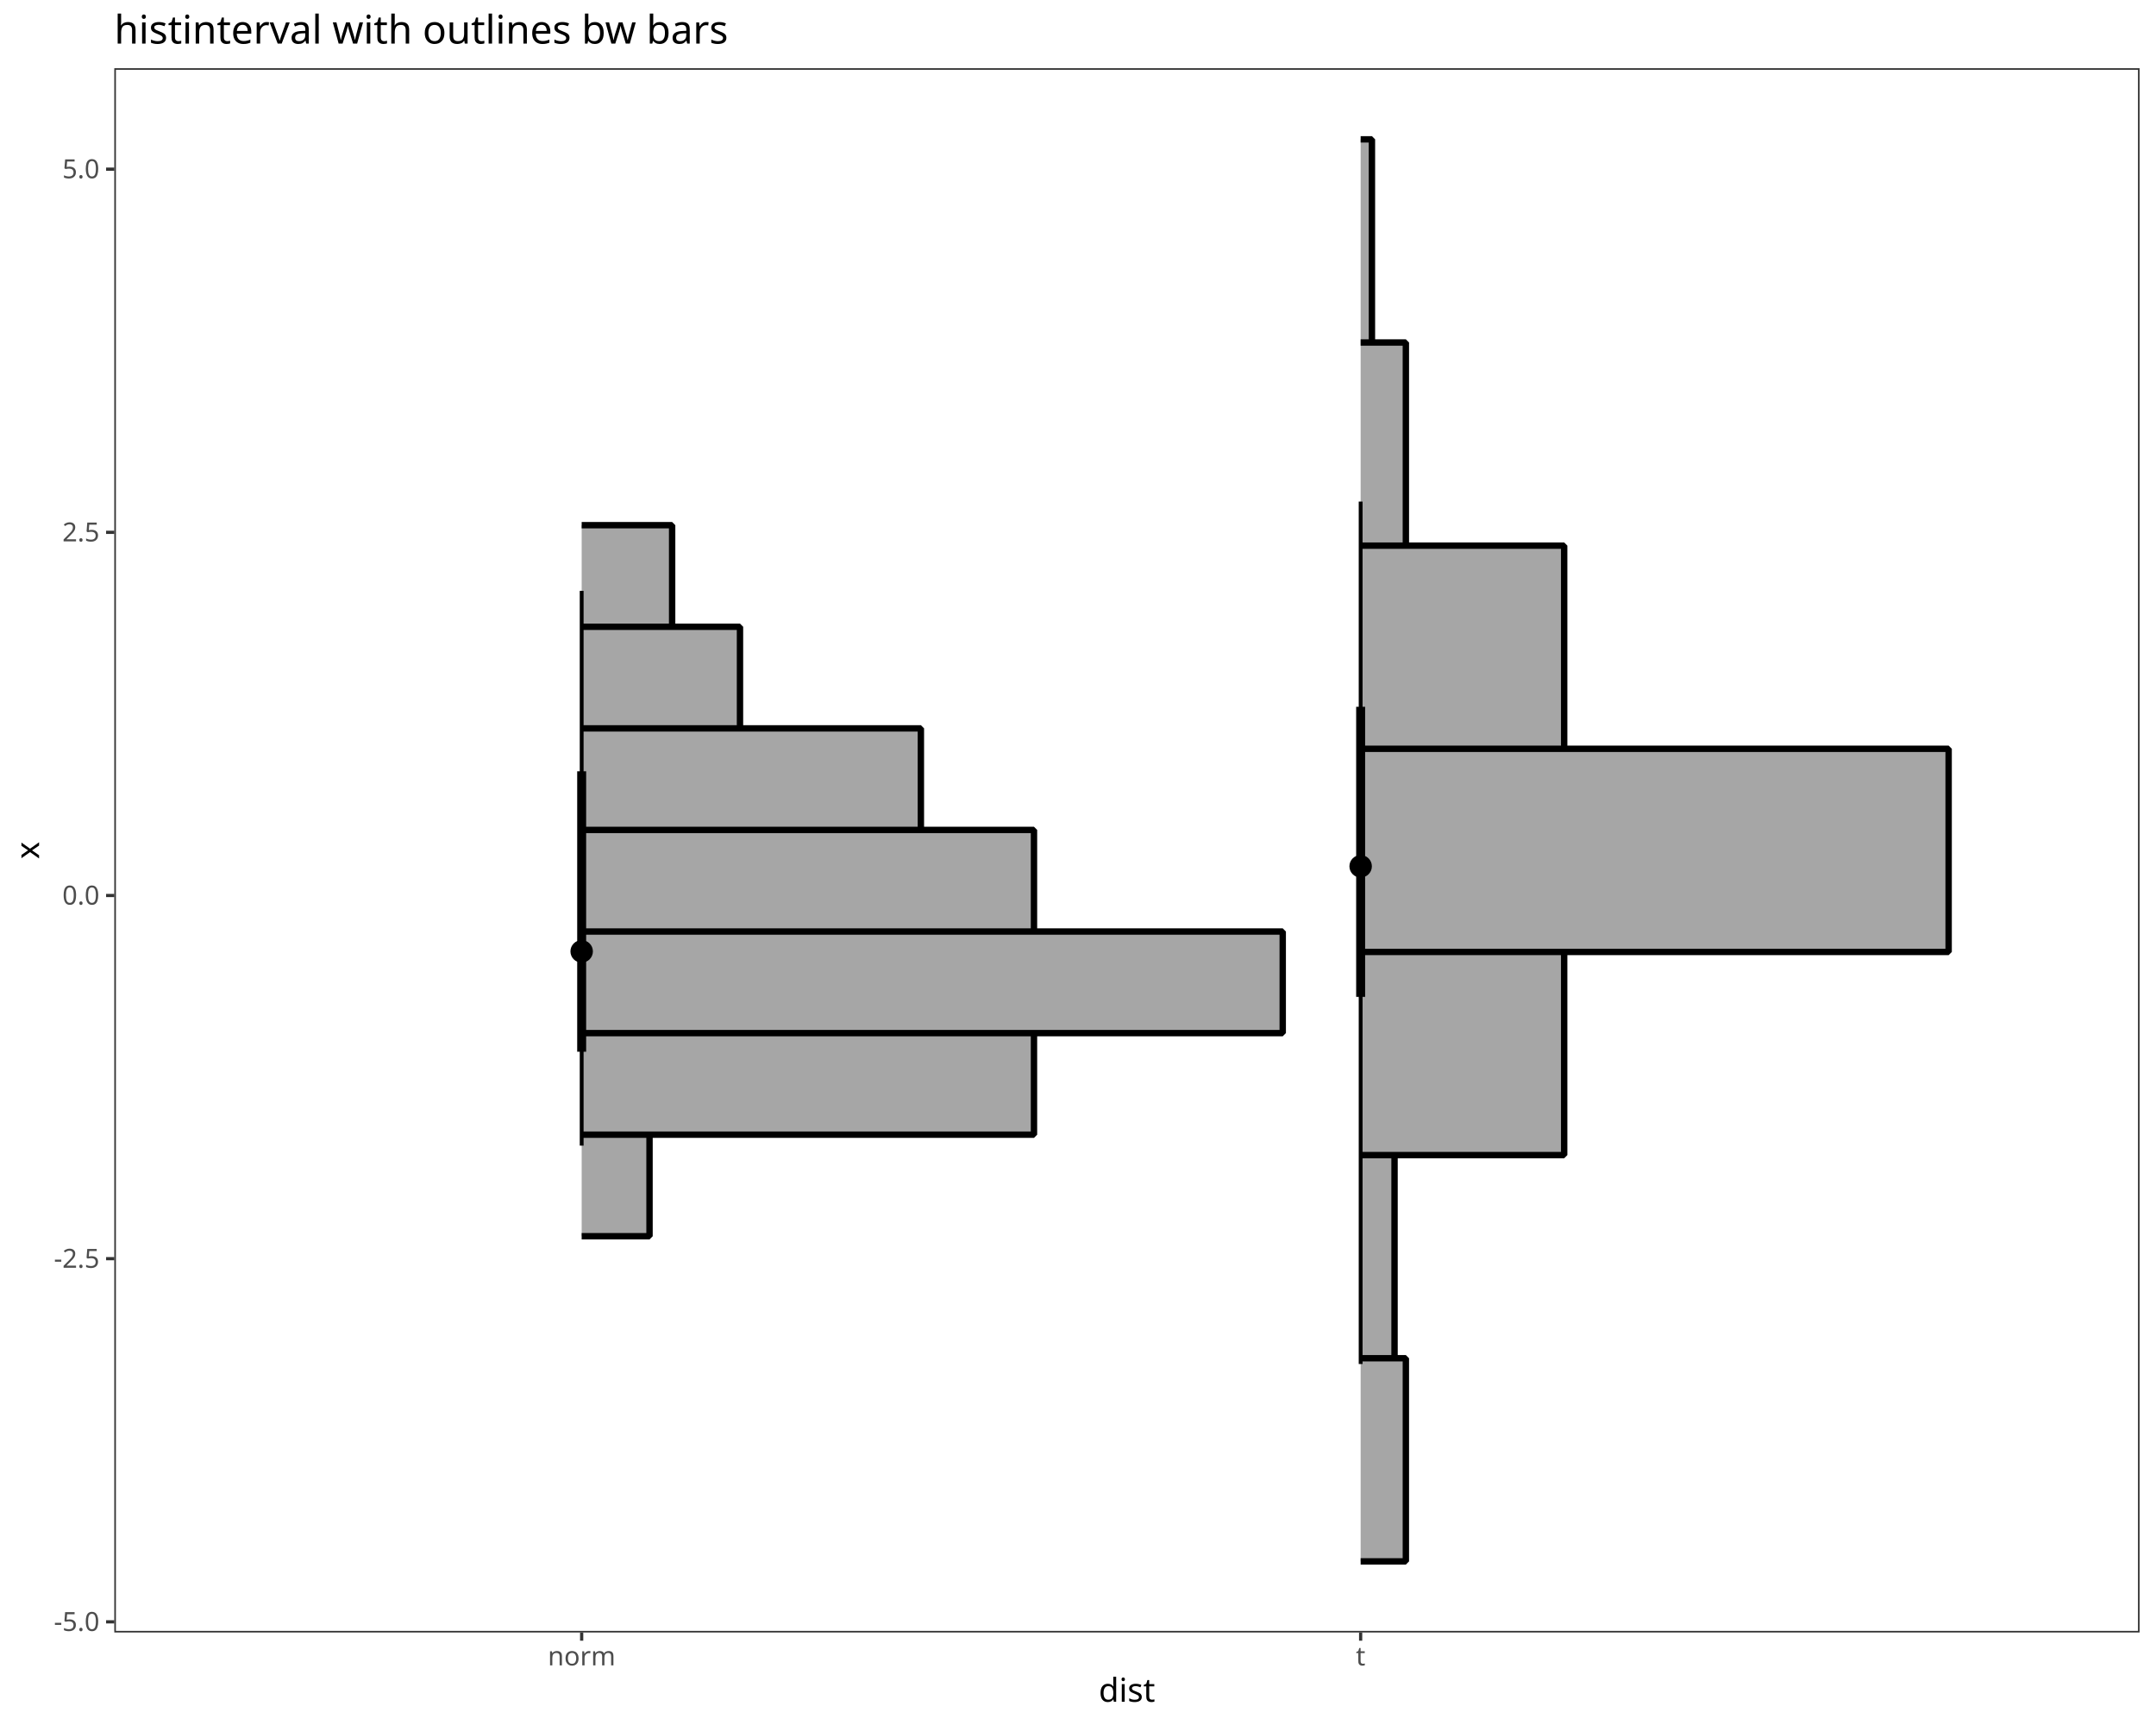
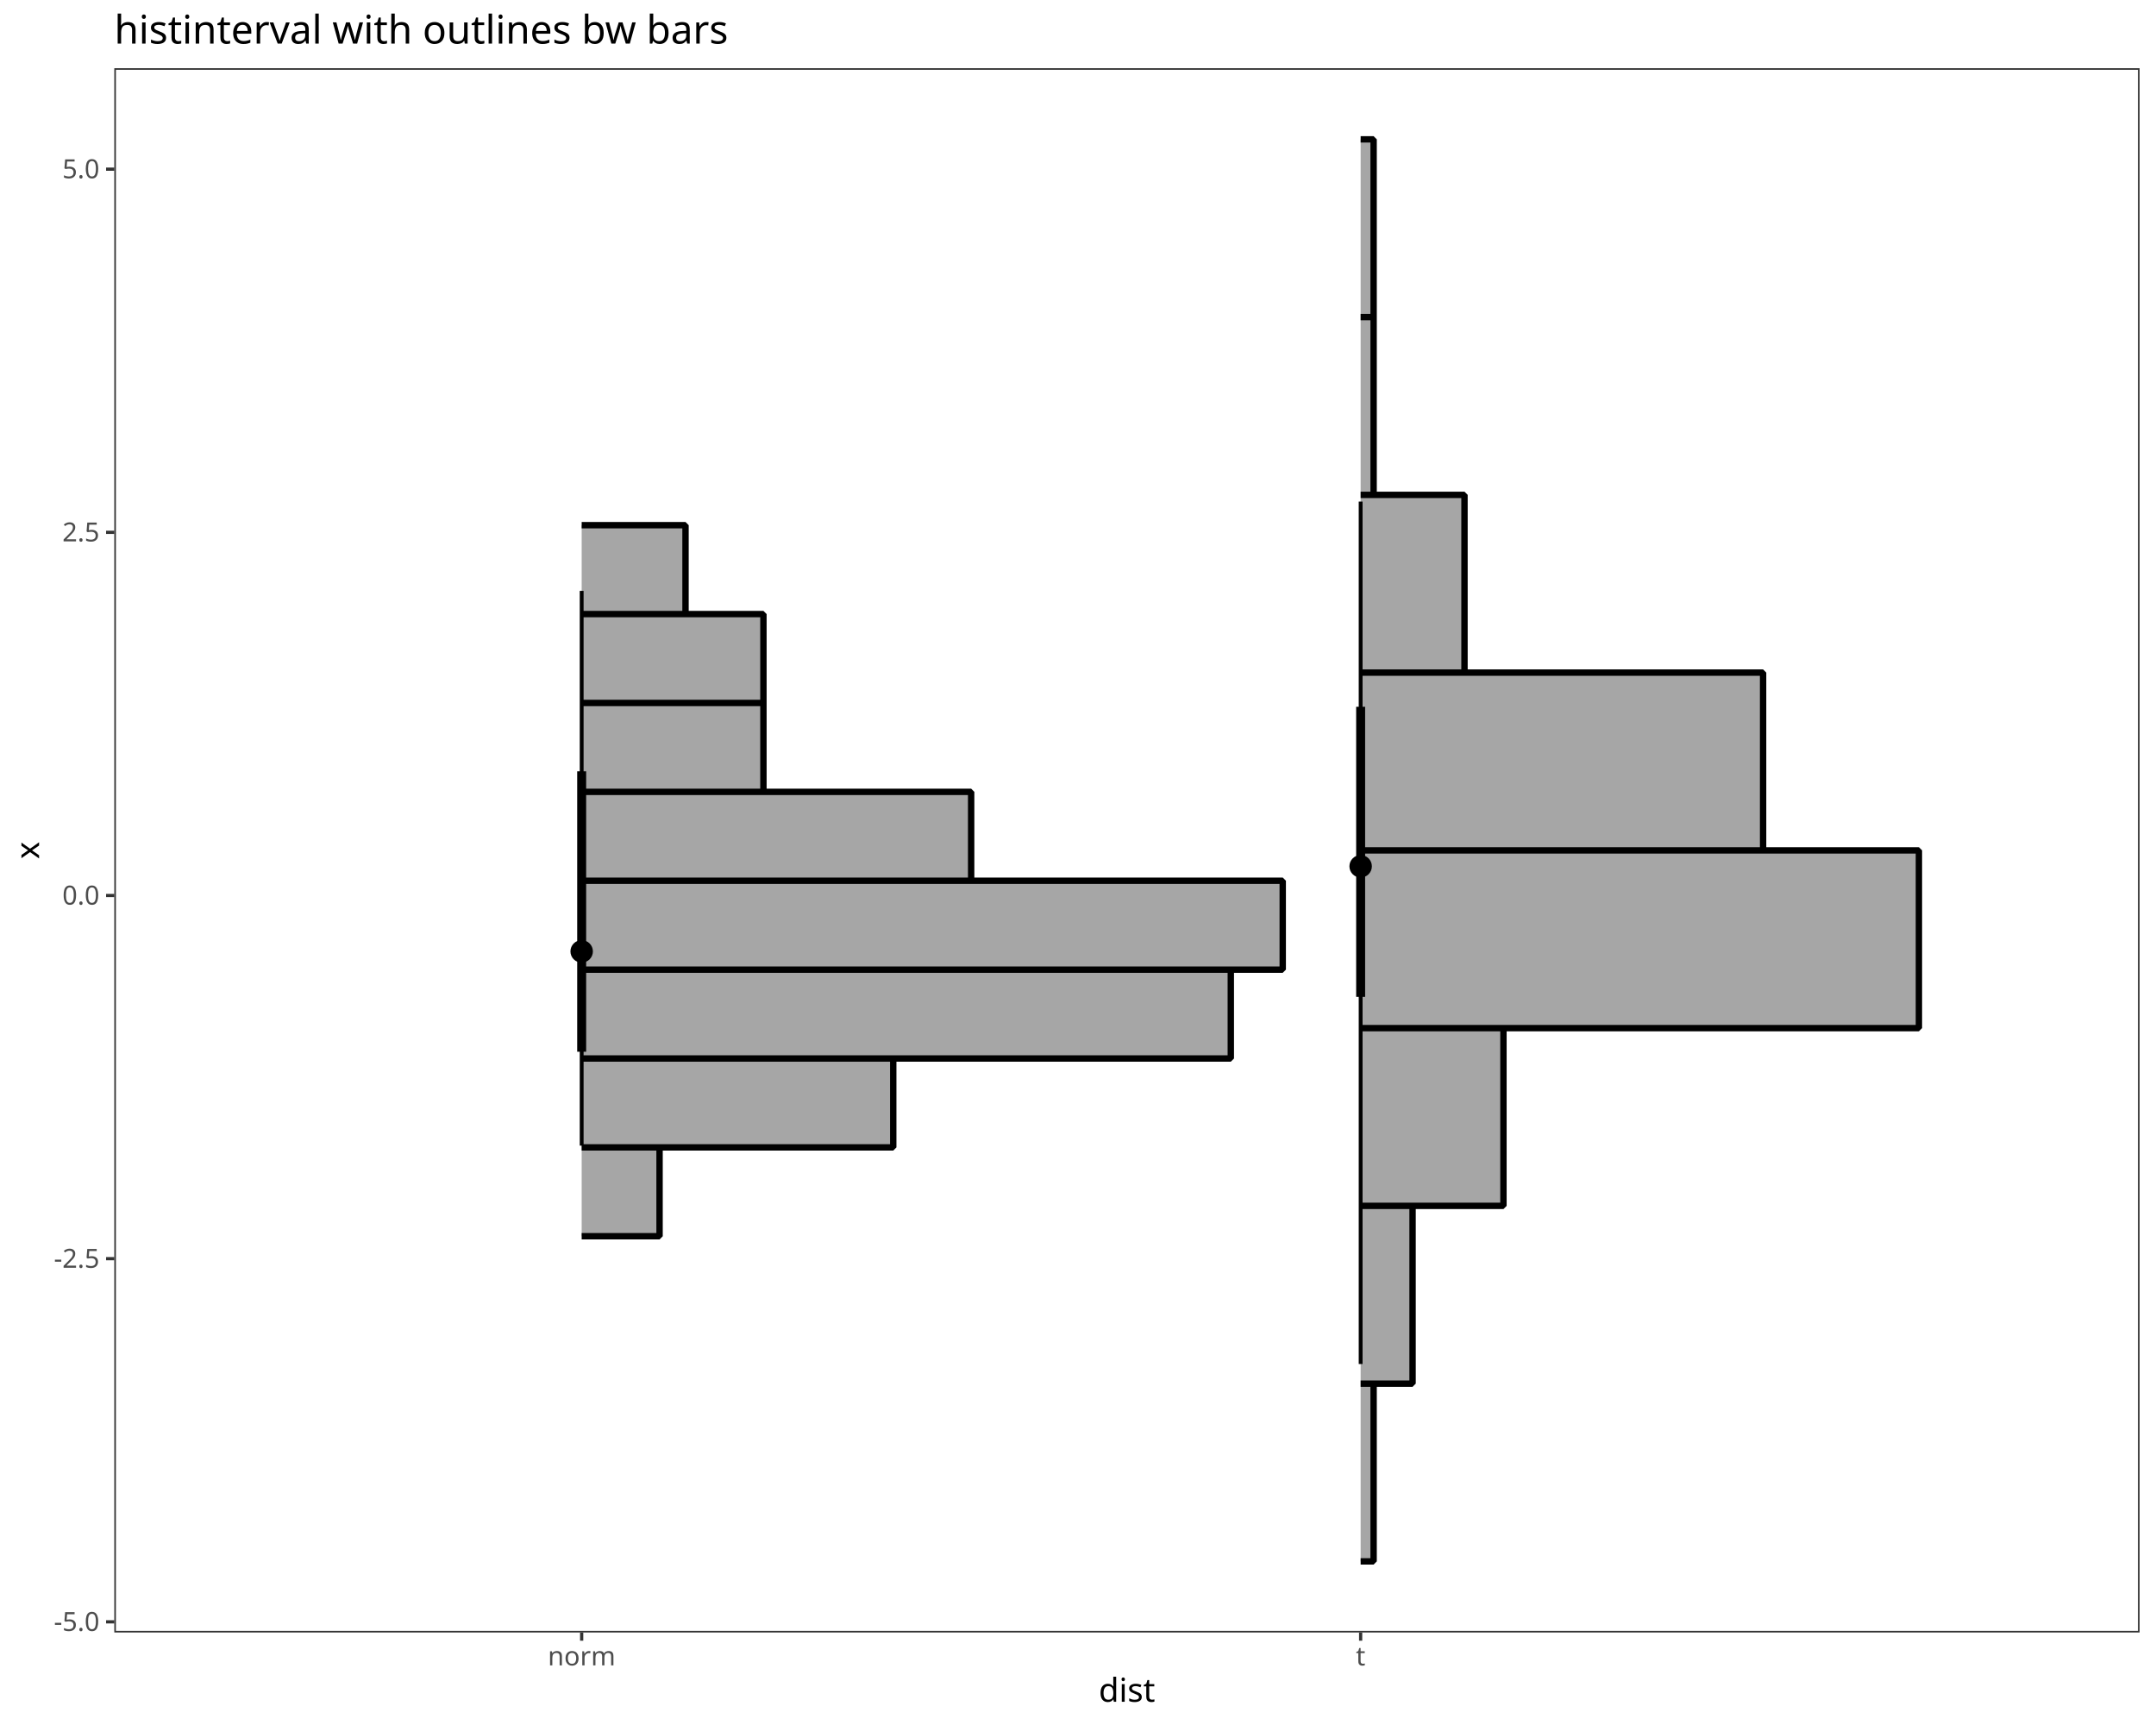
<svg xmlns="http://www.w3.org/2000/svg" class="svglite" data-engine-version="2.0" width="720.00pt" height="576.00pt" viewBox="0 0 720.00 576.00">
  <defs>
    <style type="text/css">
    .svglite line, .svglite polyline, .svglite polygon, .svglite path, .svglite rect, .svglite circle {
      fill: none;
      stroke: #000000;
      stroke-linecap: round;
      stroke-linejoin: round;
      stroke-miterlimit: 10.00;
    }
  </style>
  </defs>
  <rect width="100%" height="100%" style="stroke: none; fill: #FFFFFF;" />
  <defs>
    <clipPath id="cpMC4wMHw3MjAuMDB8MC4wMHw1NzYuMDA=">
      <rect x="0.00" y="0.00" width="720.00" height="576.00" />
    </clipPath>
  </defs>
  <g clip-path="url(#cpMC4wMHw3MjAuMDB8MC4wMHw1NzYuMDA=)">
    <rect x="0.00" y="0.00" width="720.00" height="576.00" style="stroke-width: 1.07; stroke: #FFFFFF; fill: #FFFFFF;" />
  </g>
  <defs>
    <clipPath id="cpMzguMTd8NzE0LjUyfDIyLjc4fDU0NS4xMQ==">
      <rect x="38.17" y="22.78" width="676.35" height="522.33" />
    </clipPath>
  </defs>
  <g clip-path="url(#cpMzguMTd8NzE0LjUyfDIyLjc4fDU0NS4xMQ==)">
    <rect x="38.17" y="22.78" width="676.35" height="522.33" style="stroke-width: 1.07; stroke: none; fill: #FFFFFF;" />
-     <polygon points="454.39,521.37 469.49,521.37 469.49,521.37 469.49,487.45 469.49,487.45 469.49,453.54 469.49,453.54 454.39,453.54 454.39,453.54 465.71,453.54 465.71,453.54 465.71,419.62 465.71,419.62 465.71,385.70 465.71,385.70 454.39,385.70 454.39,385.70 522.36,385.70 522.36,385.70 522.36,351.78 522.36,351.78 522.36,317.87 522.36,317.87 454.39,317.87 454.39,317.87 650.75,317.87 650.75,317.87 650.75,283.95 650.75,283.95 650.75,250.03 650.75,250.03 454.39,250.03 454.39,250.03 522.36,250.03 522.36,250.03 522.36,216.11 522.36,216.11 522.36,182.20 522.36,182.20 454.39,182.20 454.39,182.20 469.49,182.20 469.49,182.20 469.49,148.28 469.49,148.28 469.49,114.36 469.49,114.36 454.39,114.36 454.39,114.36 458.16,114.36 458.16,114.36 458.16,80.44 458.16,80.44 458.16,46.53 458.16,46.53 454.39,46.53 454.39,46.53 454.39,46.53 454.39,46.53 454.39,80.44 454.39,80.44 454.39,114.36 454.39,114.36 454.39,114.36 454.39,114.36 454.39,114.36 454.39,114.36 454.39,148.28 454.39,148.28 454.39,182.20 454.39,182.20 454.39,182.20 454.39,182.20 454.39,182.20 454.39,182.20 454.39,216.11 454.39,216.11 454.39,250.03 454.39,250.03 454.39,250.03 454.39,250.03 454.39,250.03 454.39,250.03 454.39,283.95 454.39,283.95 454.39,317.87 454.39,317.87 454.39,317.87 454.39,317.87 454.39,317.87 454.39,317.87 454.39,351.78 454.39,351.78 454.39,385.70 454.39,385.70 454.39,385.70 454.39,385.70 454.39,385.70 454.39,385.70 454.39,419.62 454.39,419.62 454.39,453.54 454.39,453.54 454.39,453.54 454.39,453.54 454.39,453.54 454.39,453.54 454.39,487.45 454.39,487.45 454.39,521.37 454.39,521.37 454.39,521.37 " style="stroke-width: 2.13; stroke: none; fill: #A6A6A6;" />
-     <polyline points="454.39,521.37 469.49,521.37 469.49,521.37 469.49,487.45 469.49,487.45 469.49,453.54 469.49,453.54 454.39,453.54 454.39,453.54 465.71,453.54 465.71,453.54 465.71,419.62 465.71,419.62 465.71,385.70 465.71,385.70 454.39,385.70 454.39,385.70 522.36,385.70 522.36,385.70 522.36,351.78 522.36,351.78 522.36,317.87 522.36,317.87 454.39,317.87 454.39,317.87 650.75,317.87 650.75,317.87 650.75,283.95 650.75,283.95 650.75,250.03 650.75,250.03 454.39,250.03 454.39,250.03 522.36,250.03 522.36,250.03 522.36,216.11 522.36,216.11 522.36,182.20 522.36,182.20 454.39,182.20 454.39,182.20 469.49,182.20 469.49,182.20 469.49,148.28 469.49,148.28 469.49,114.36 469.49,114.36 454.39,114.36 454.39,114.36 458.16,114.36 458.16,114.36 458.16,80.44 458.16,80.44 458.16,46.53 458.16,46.53 454.39,46.53 " style="stroke-width: 2.13; stroke-linecap: butt; stroke-linejoin: bevel;" />
-     <polygon points="194.25,412.80 216.91,412.80 216.91,412.80 216.91,395.85 216.91,395.85 216.91,378.89 216.91,378.89 194.25,378.89 194.25,378.89 345.30,378.89 345.30,378.89 345.30,361.93 345.30,361.93 345.30,344.97 345.30,344.97 194.25,344.97 194.25,344.97 428.37,344.97 428.37,344.97 428.37,328.01 428.37,328.01 428.37,311.05 428.37,311.05 194.25,311.05 194.25,311.05 345.30,311.05 345.30,311.05 345.30,294.09 345.30,294.09 345.30,277.13 345.30,277.13 194.25,277.13 194.25,277.13 307.53,277.13 307.53,277.13 307.53,260.17 307.53,260.17 307.53,243.21 307.53,243.21 194.25,243.21 194.25,243.21 247.12,243.21 247.12,243.21 247.12,226.25 247.12,226.25 247.12,209.29 247.12,209.29 194.25,209.29 194.25,209.29 224.46,209.29 224.46,209.29 224.46,192.33 224.46,192.33 224.46,175.37 224.46,175.37 194.25,175.37 194.25,175.37 194.25,175.37 194.25,175.37 194.25,192.33 194.25,192.33 194.25,209.29 194.25,209.29 194.25,209.29 194.25,209.29 194.25,209.29 194.25,209.29 194.25,226.25 194.25,226.25 194.25,243.21 194.25,243.21 194.25,243.21 194.25,243.21 194.25,243.21 194.25,243.21 194.25,260.17 194.25,260.17 194.25,277.13 194.25,277.13 194.25,277.13 194.25,277.13 194.25,277.13 194.25,277.13 194.25,294.09 194.25,294.09 194.25,311.05 194.25,311.05 194.25,311.05 194.25,311.05 194.25,311.05 194.25,311.05 194.25,328.01 194.25,328.01 194.25,344.97 194.25,344.97 194.25,344.97 194.25,344.97 194.25,344.97 194.25,344.97 194.25,361.93 194.25,361.93 194.25,378.89 194.25,378.89 194.25,378.89 194.25,378.89 194.25,378.89 194.25,378.89 194.25,395.85 194.25,395.85 194.25,412.80 194.25,412.80 194.25,412.80 " style="stroke-width: 2.13; stroke: none; fill: #A6A6A6;" />
-     <polyline points="194.25,412.80 216.91,412.80 216.91,412.80 216.91,395.85 216.91,395.85 216.91,378.89 216.91,378.89 194.25,378.89 194.25,378.89 345.30,378.89 345.30,378.89 345.30,361.93 345.30,361.93 345.30,344.97 345.30,344.97 194.25,344.97 194.25,344.97 428.37,344.97 428.37,344.97 428.37,328.01 428.37,328.01 428.37,311.05 428.37,311.05 194.25,311.05 194.25,311.05 345.30,311.05 345.30,311.05 345.30,294.09 345.30,294.09 345.30,277.13 345.30,277.13 194.25,277.13 194.25,277.13 307.53,277.13 307.53,277.13 307.53,260.17 307.53,260.17 307.53,243.21 307.53,243.21 194.25,243.21 194.25,243.21 247.12,243.21 247.12,243.21 247.12,226.25 247.12,226.25 247.12,209.29 247.12,209.29 194.25,209.29 194.25,209.29 224.46,209.29 224.46,209.29 224.46,192.33 224.46,192.33 224.46,175.37 224.46,175.37 194.25,175.37 " style="stroke-width: 2.13; stroke-linecap: butt; stroke-linejoin: bevel;" />
+     <polygon points="454.39,521.37 458.72,521.37 458.72,521.37 458.72,491.69 458.72,491.69 458.72,462.01 458.72,462.01 454.39,462.01 454.39,462.01 471.73,462.01 471.73,462.01 471.73,432.34 471.73,432.34 471.73,402.66 471.73,402.66 454.39,402.66 454.39,402.66 502.08,402.66 502.08,402.66 502.08,372.98 502.08,372.98 502.08,343.30 502.08,343.30 454.39,343.30 454.39,343.30 640.82,343.30 640.82,343.30 640.82,313.63 640.82,313.63 640.82,283.95 640.82,283.95 454.39,283.95 454.39,283.95 588.79,283.95 588.79,283.95 588.79,254.27 588.79,254.27 588.79,224.59 588.79,224.59 454.39,224.59 454.39,224.59 489.07,224.59 489.07,224.59 489.07,194.91 489.07,194.91 489.07,165.24 489.07,165.24 454.39,165.24 454.39,165.24 458.72,165.24 458.72,165.24 458.72,135.56 458.72,135.56 458.72,105.88 458.72,105.88 454.39,105.88 454.39,105.88 458.72,105.88 458.72,105.88 458.72,76.20 458.72,76.20 458.72,46.53 458.72,46.53 454.39,46.53 454.39,46.53 454.39,46.53 454.39,46.53 454.39,76.20 454.39,76.20 454.39,105.88 454.39,105.88 454.39,105.88 454.39,105.88 454.39,105.88 454.39,105.88 454.39,135.56 454.39,135.56 454.39,165.24 454.39,165.24 454.39,165.24 454.39,165.24 454.39,165.24 454.39,165.24 454.39,194.91 454.39,194.91 454.39,224.59 454.39,224.59 454.39,224.59 454.39,224.59 454.39,224.59 454.39,224.59 454.39,254.27 454.39,254.27 454.39,283.95 454.39,283.95 454.39,283.95 454.39,283.95 454.39,283.95 454.39,283.95 454.39,313.63 454.39,313.63 454.39,343.30 454.39,343.30 454.39,343.30 454.39,343.30 454.39,343.30 454.39,343.30 454.39,372.98 454.39,372.98 454.39,402.66 454.39,402.66 454.39,402.66 454.39,402.66 454.39,402.66 454.39,402.66 454.39,432.34 454.39,432.34 454.39,462.01 454.39,462.01 454.39,462.01 454.39,462.01 454.39,462.01 454.39,462.01 454.39,491.69 454.39,491.69 454.39,521.37 454.39,521.37 454.39,521.37 " style="stroke-width: 2.13; stroke: none; fill: #A6A6A6;" />
+     <polyline points="454.39,521.37 458.72,521.37 458.72,521.37 458.72,491.69 458.72,491.69 458.72,462.01 458.72,462.01 454.39,462.01 454.39,462.01 471.73,462.01 471.73,462.01 471.73,432.34 471.73,432.34 471.73,402.66 471.73,402.66 454.39,402.66 454.39,402.66 502.08,402.66 502.08,402.66 502.08,372.98 502.08,372.98 502.08,343.30 502.08,343.30 454.39,343.30 454.39,343.30 640.82,343.30 640.82,343.30 640.82,313.63 640.82,313.63 640.82,283.95 640.82,283.95 454.39,283.95 454.39,283.95 588.79,283.95 588.79,283.95 588.79,254.27 588.79,254.27 588.79,224.59 588.79,224.59 454.39,224.59 454.39,224.59 489.07,224.59 489.07,224.59 489.07,194.91 489.07,194.91 489.07,165.24 489.07,165.24 454.39,165.24 454.39,165.24 458.72,165.24 458.72,165.24 458.72,135.56 458.72,135.56 458.72,105.88 458.72,105.88 454.39,105.88 454.39,105.88 458.72,105.88 458.72,105.88 458.72,76.20 458.72,76.20 458.72,46.53 458.72,46.53 454.39,46.53 " style="stroke-width: 2.13; stroke-linecap: butt; stroke-linejoin: bevel;" />
+     <polygon points="194.25,412.80 220.26,412.80 220.26,412.80 220.26,397.96 220.26,397.96 220.26,383.13 220.26,383.13 194.25,383.13 194.25,383.13 298.30,383.13 298.30,383.13 298.30,368.29 298.30,368.29 298.30,353.45 298.30,353.45 194.25,353.45 194.25,353.45 411.03,353.45 411.03,353.45 411.03,338.61 411.03,338.61 411.03,323.77 411.03,323.77 194.25,323.77 194.25,323.77 428.37,323.77 428.37,323.77 428.37,308.93 428.37,308.93 428.37,294.09 428.37,294.09 194.25,294.09 194.25,294.09 324.32,294.09 324.32,294.09 324.32,279.25 324.32,279.25 324.32,264.41 324.32,264.41 194.25,264.41 194.25,264.41 254.95,264.41 254.95,264.41 254.95,249.57 254.95,249.57 254.95,234.73 254.95,234.73 194.25,234.73 194.25,234.73 254.95,234.73 254.95,234.73 254.95,219.89 254.95,219.89 254.95,205.05 254.95,205.05 194.25,205.05 194.25,205.05 228.93,205.05 228.93,205.05 228.93,190.21 228.93,190.21 228.93,175.37 228.93,175.37 194.25,175.37 194.25,175.37 194.25,175.37 194.25,175.37 194.25,190.21 194.25,190.21 194.25,205.05 194.25,205.05 194.25,205.05 194.25,205.05 194.25,205.05 194.25,205.05 194.25,219.89 194.25,219.89 194.25,234.73 194.25,234.73 194.25,234.73 194.25,234.73 194.25,234.73 194.25,234.73 194.25,249.57 194.25,249.57 194.25,264.41 194.25,264.41 194.25,264.41 194.25,264.41 194.25,264.41 194.25,264.41 194.25,279.25 194.25,279.25 194.25,294.09 194.25,294.09 194.25,294.09 194.25,294.09 194.25,294.09 194.25,294.09 194.25,308.93 194.25,308.93 194.25,323.77 194.25,323.77 194.25,323.77 194.25,323.77 194.25,323.77 194.25,323.77 194.25,338.61 194.25,338.61 194.25,353.45 194.25,353.45 194.25,353.45 194.25,353.45 194.25,353.45 194.25,353.45 194.25,368.29 194.25,368.29 194.25,383.13 194.25,383.13 194.25,383.13 194.25,383.13 194.25,383.13 194.25,383.13 194.25,397.96 194.25,397.96 194.25,412.80 194.25,412.80 194.25,412.80 " style="stroke-width: 2.13; stroke: none; fill: #A6A6A6;" />
+     <polyline points="194.25,412.80 220.26,412.80 220.26,412.80 220.26,397.96 220.26,397.96 220.26,383.13 220.26,383.13 194.25,383.13 194.25,383.13 298.30,383.13 298.30,383.13 298.30,368.29 298.30,368.29 298.30,353.45 298.30,353.45 194.25,353.45 194.25,353.45 411.03,353.45 411.03,353.45 411.03,338.61 411.03,338.61 411.03,323.77 411.03,323.77 194.25,323.77 194.25,323.77 428.37,323.77 428.37,323.77 428.37,308.93 428.37,308.93 428.37,294.09 428.37,294.09 194.25,294.09 194.25,294.09 324.32,294.09 324.32,294.09 324.32,279.25 324.32,279.25 324.32,264.41 324.32,264.41 194.25,264.41 194.25,264.41 254.95,264.41 254.95,264.41 254.95,249.57 254.95,249.57 254.95,234.73 254.95,234.73 194.25,234.73 194.25,234.73 254.95,234.73 254.95,234.73 254.95,219.89 254.95,219.89 254.95,205.05 254.95,205.05 194.25,205.05 194.25,205.05 228.93,205.05 228.93,205.05 228.93,190.21 228.93,190.21 228.93,175.37 228.93,175.37 194.25,175.37 " style="stroke-width: 2.13; stroke-linecap: butt; stroke-linejoin: bevel;" />
    <line x1="454.39" y1="455.46" x2="454.39" y2="167.48" style="stroke-width: 1.28; stroke-linecap: butt;" />
    <line x1="194.25" y1="382.55" x2="194.25" y2="197.30" style="stroke-width: 1.28; stroke-linecap: butt;" />
    <line x1="454.39" y1="332.87" x2="454.39" y2="236.01" style="stroke-width: 2.99; stroke-linecap: butt;" />
    <line x1="194.25" y1="351.18" x2="194.25" y2="257.55" style="stroke-width: 2.99; stroke-linecap: butt;" />
    <circle cx="454.39" cy="289.27" r="1.68" style="stroke-width: 1.06; fill: #000000;" />
    <circle cx="194.25" cy="317.68" r="1.68" style="stroke-width: 1.06; fill: #000000;" />
    <circle cx="454.39" cy="289.27" r="3.22" style="stroke-width: 1.06; fill: #000000;" />
    <circle cx="194.25" cy="317.68" r="3.22" style="stroke-width: 1.06; fill: #000000;" />
    <rect x="38.17" y="22.78" width="676.35" height="522.33" style="stroke-width: 1.07; stroke: #333333;" />
  </g>
  <g clip-path="url(#cpMC4wMHw3MjAuMDB8MC4wMHw1NzYuMDA=)">
    <text x="33.24" y="544.59" text-anchor="end" style="font-size: 8.80px; fill: #4D4D4D; font-family: sans;" textLength="15.16px" lengthAdjust="spacingAndGlyphs">-5.0</text>
    <text x="33.24" y="423.32" text-anchor="end" style="font-size: 8.80px; fill: #4D4D4D; font-family: sans;" textLength="15.16px" lengthAdjust="spacingAndGlyphs">-2.5</text>
    <text x="33.24" y="302.05" text-anchor="end" style="font-size: 8.80px; fill: #4D4D4D; font-family: sans;" textLength="12.23px" lengthAdjust="spacingAndGlyphs">0.0</text>
    <text x="33.24" y="180.78" text-anchor="end" style="font-size: 8.80px; fill: #4D4D4D; font-family: sans;" textLength="12.23px" lengthAdjust="spacingAndGlyphs">2.5</text>
    <text x="33.24" y="59.51" text-anchor="end" style="font-size: 8.80px; fill: #4D4D4D; font-family: sans;" textLength="12.23px" lengthAdjust="spacingAndGlyphs">5.0</text>
    <polyline points="35.43,541.56 38.17,541.56 " style="stroke-width: 1.07; stroke: #333333; stroke-linecap: butt;" />
    <polyline points="35.43,420.29 38.17,420.29 " style="stroke-width: 1.07; stroke: #333333; stroke-linecap: butt;" />
    <polyline points="35.43,299.02 38.17,299.02 " style="stroke-width: 1.07; stroke: #333333; stroke-linecap: butt;" />
    <polyline points="35.43,177.75 38.17,177.75 " style="stroke-width: 1.07; stroke: #333333; stroke-linecap: butt;" />
    <polyline points="35.43,56.48 38.17,56.48 " style="stroke-width: 1.07; stroke: #333333; stroke-linecap: butt;" />
    <polyline points="194.25,547.85 194.25,545.11 " style="stroke-width: 1.07; stroke: #333333; stroke-linecap: butt;" />
    <polyline points="454.39,547.85 454.39,545.11 " style="stroke-width: 1.07; stroke: #333333; stroke-linecap: butt;" />
    <text x="194.25" y="556.10" text-anchor="middle" style="font-size: 8.80px; fill: #4D4D4D; font-family: sans;" textLength="20.05px" lengthAdjust="spacingAndGlyphs">norm</text>
    <text x="454.39" y="556.10" text-anchor="middle" style="font-size: 8.80px; fill: #4D4D4D; font-family: sans;" textLength="2.44px" lengthAdjust="spacingAndGlyphs">t</text>
    <text x="376.34" y="568.24" text-anchor="middle" style="font-size: 11.00px; font-family: sans;" textLength="17.12px" lengthAdjust="spacingAndGlyphs">dist</text>
    <text transform="translate(13.05,283.95) rotate(-90)" text-anchor="middle" style="font-size: 11.00px; font-family: sans;" textLength="5.50px" lengthAdjust="spacingAndGlyphs">x</text>
    <text x="38.17" y="14.56" style="font-size: 13.20px; font-family: sans;" textLength="189.30px" lengthAdjust="spacingAndGlyphs">histinterval with outlines bw bars</text>
  </g>
</svg>
